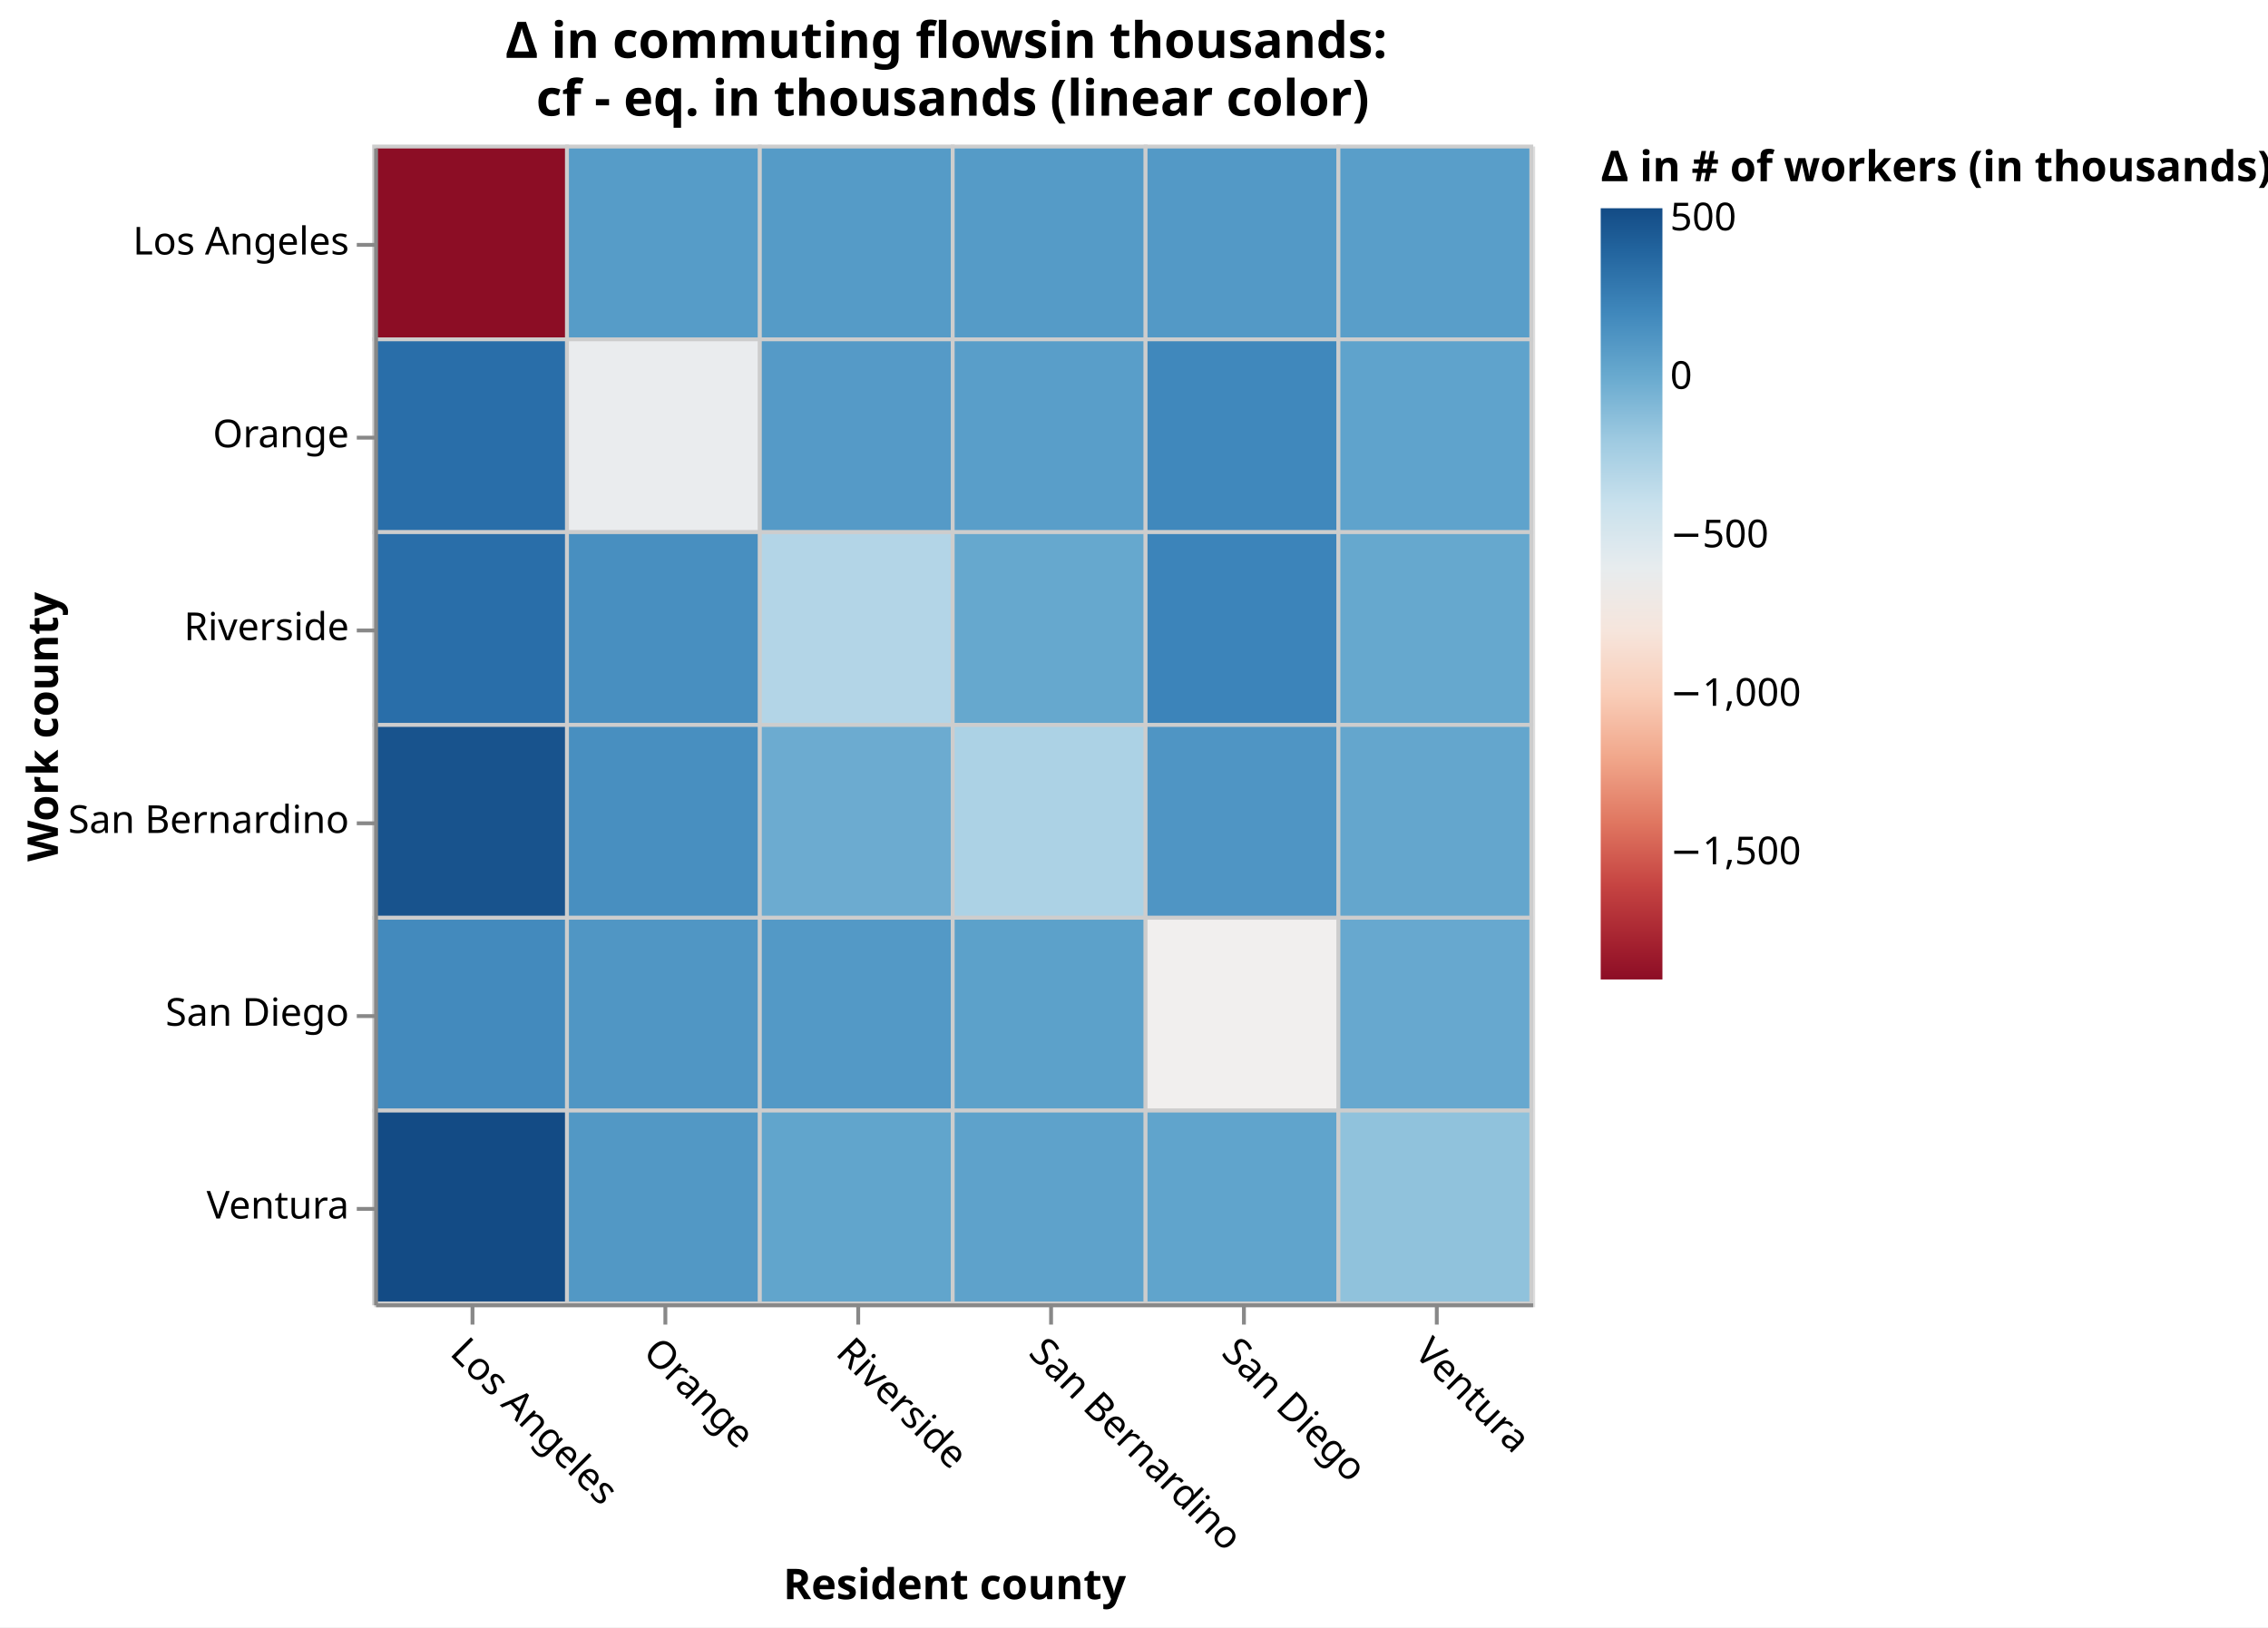
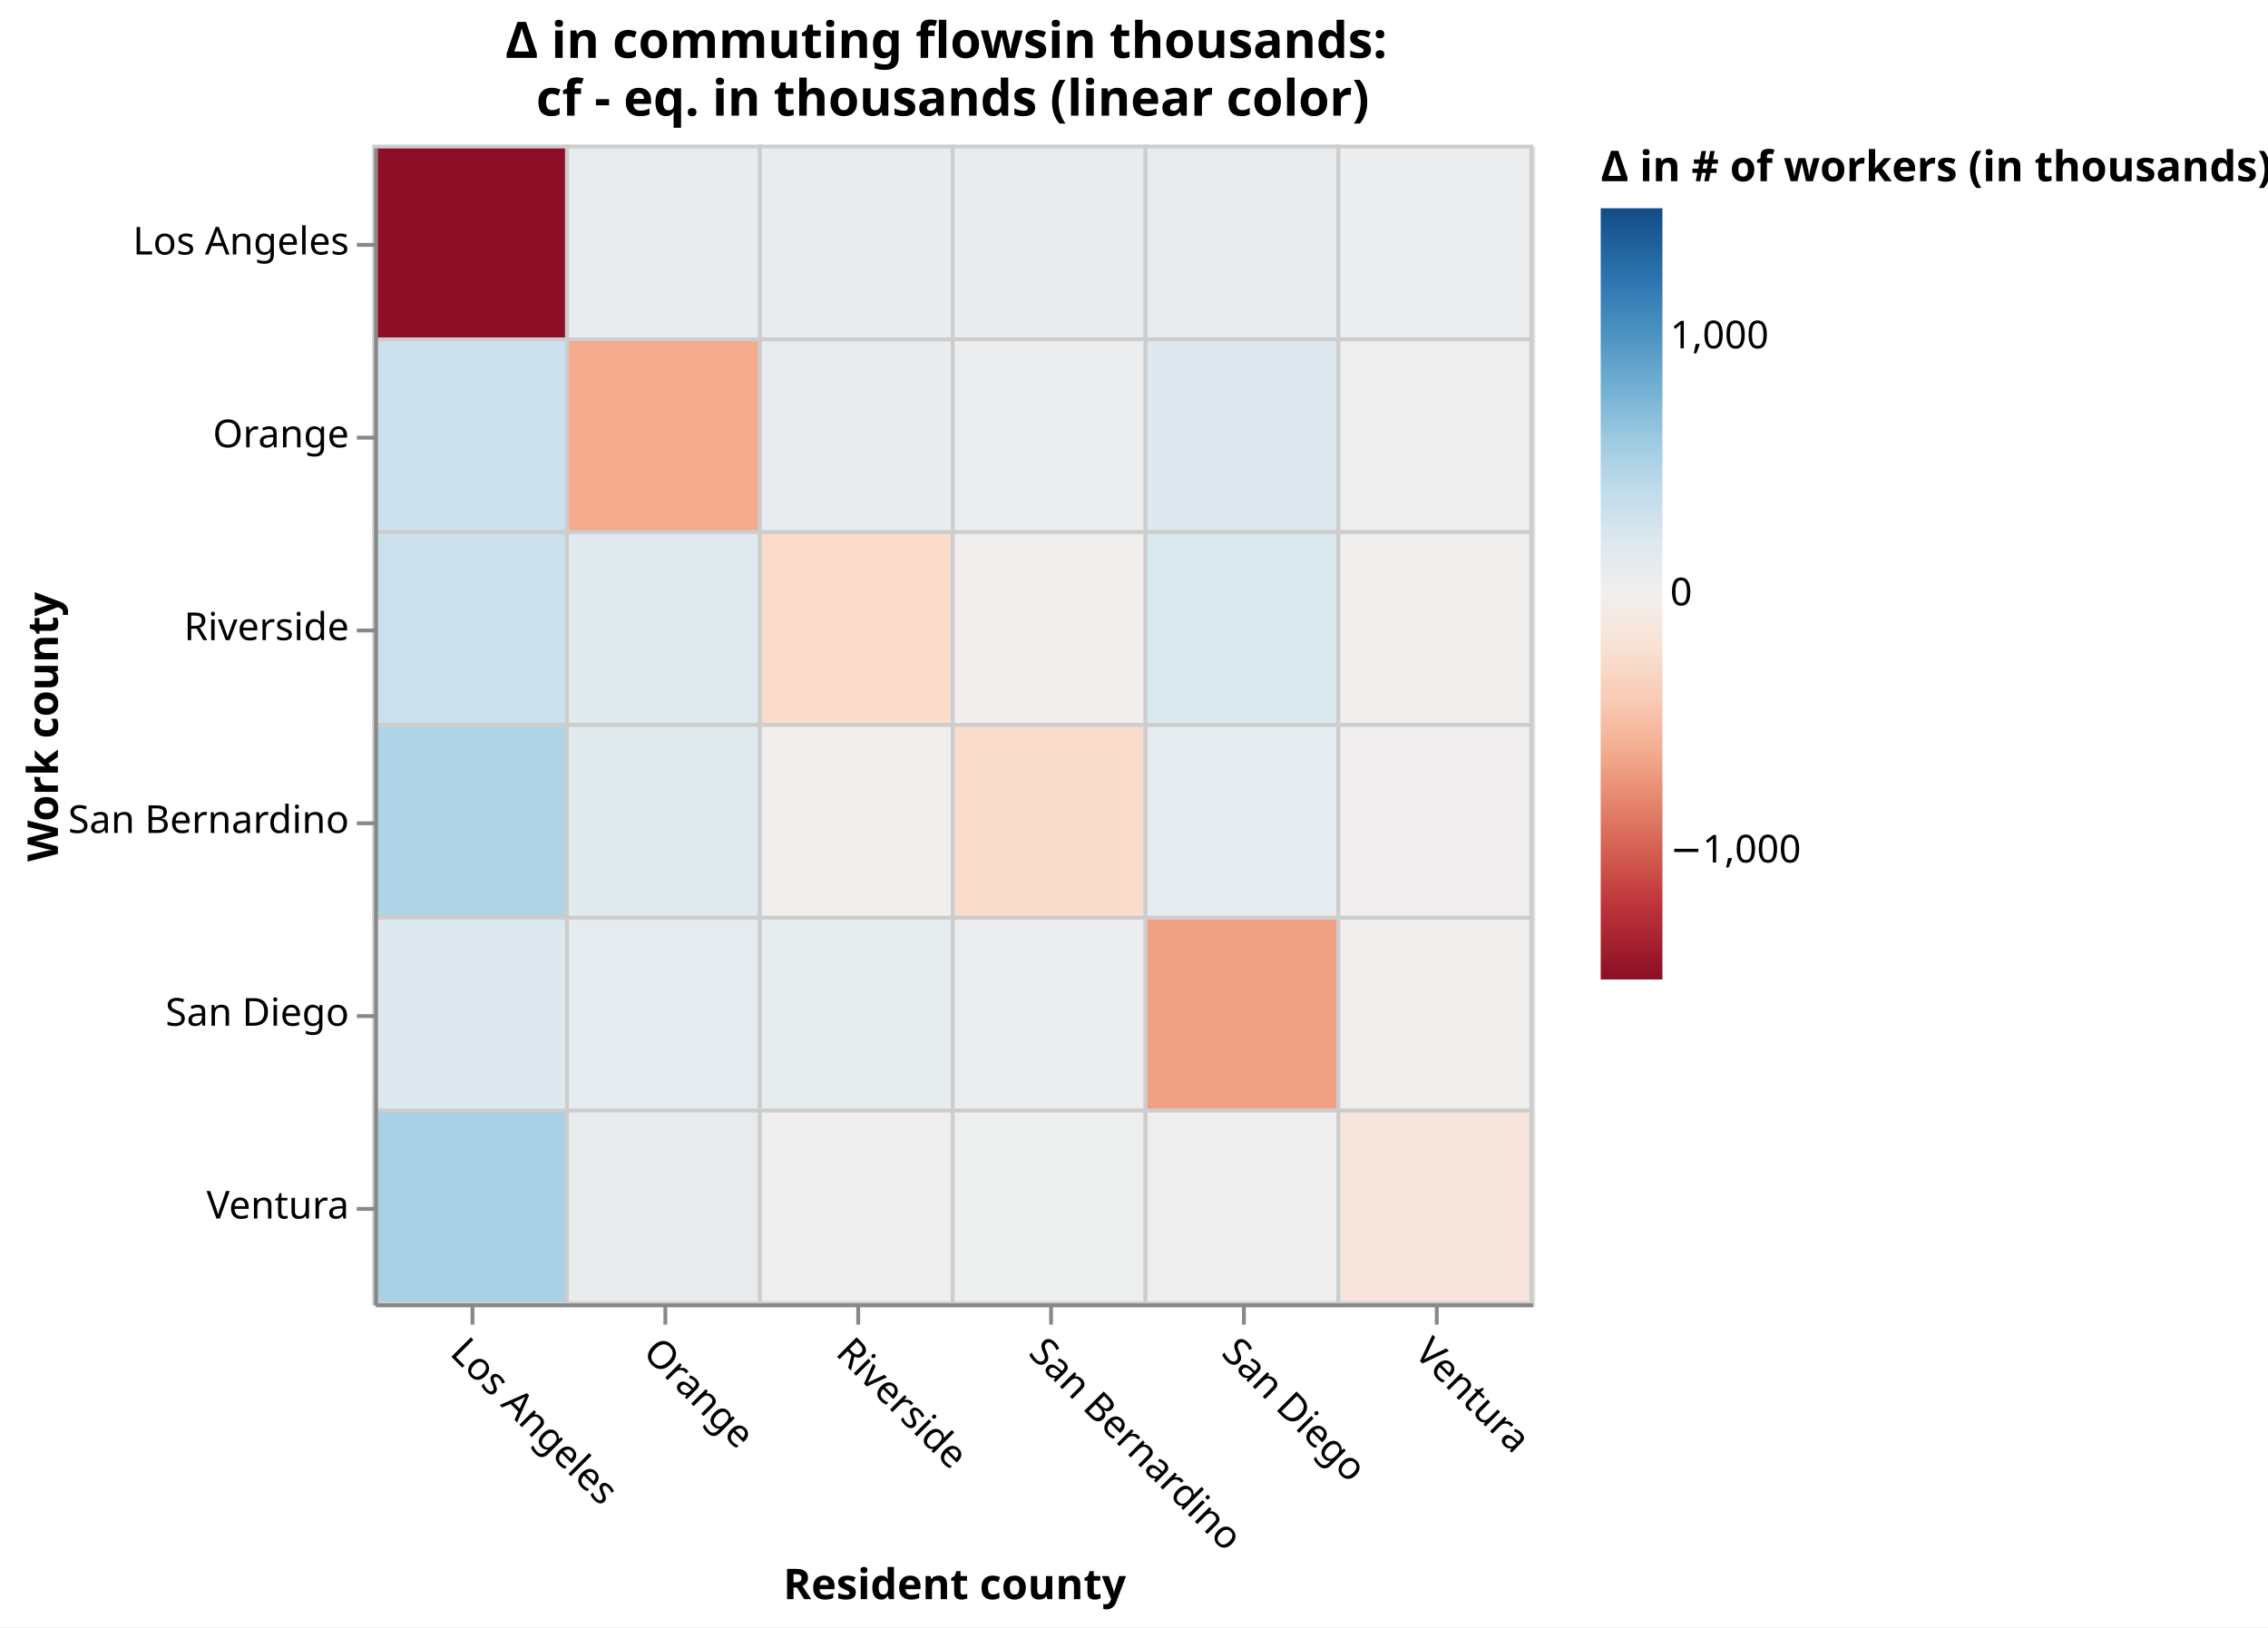
<svg xmlns="http://www.w3.org/2000/svg" version="1.1" class="marks" width="588" height="422" viewBox="0 0 588 422">
  <rect width="588" height="422" fill="white" />
  <g fill="none" stroke-miterlimit="10" transform="translate(97,38)">
    <g class="mark-group role-frame root" role="graphics-object" aria-roledescription="group mark container">
      <g transform="translate(0,0)">
        <path class="background" aria-hidden="true" d="M0.5,0.5h300v300h-300Z" stroke="#ddd" />
        <g>
          <g class="mark-rect role-mark marks" role="graphics-object" aria-roledescription="rect mark container">
            <path aria-label="Resident county: Los Angeles; Work county: Los Angeles; Δ in # of workers (in thousands): −1899.84144387; county_i_name: Los Angeles; county_j_name: Los Angeles; diff_L_ij: −1899.84144387" role="graphics-symbol" aria-roledescription="rect mark" d="M0,0h50v50h-50Z" fill="rgb(140, 13, 37)" stroke="#cdcdcd" stroke-width="1" />
-             <path aria-label="Resident county: Orange; Work county: Los Angeles; Δ in # of workers (in thousands): 81.5474762818; county_i_name: Orange; county_j_name: Los Angeles; diff_L_ij: 81.5474762818" role="graphics-symbol" aria-roledescription="rect mark" d="M50,0h50v50h-50Z" fill="rgb(86, 156, 200)" stroke="#cdcdcd" stroke-width="1" />
-             <path aria-label="Resident county: Riverside; Work county: Los Angeles; Δ in # of workers (in thousands): 87.9567057134; county_i_name: Riverside; county_j_name: Los Angeles; diff_L_ij: 87.9567057134" role="graphics-symbol" aria-roledescription="rect mark" d="M100,0h50v50h-50Z" fill="rgb(85, 155, 199)" stroke="#cdcdcd" stroke-width="1" />
-             <path aria-label="Resident county: San Bernardino; Work county: Los Angeles; Δ in # of workers (in thousands): 89.0379181076; county_i_name: San Bernardino; county_j_name: Los Angeles; diff_L_ij: 89.0379181076" role="graphics-symbol" aria-roledescription="rect mark" d="M150,0h50v50h-50Z" fill="rgb(85, 155, 199)" stroke="#cdcdcd" stroke-width="1" />
-             <path aria-label="Resident county: San Diego; Work county: Los Angeles; Δ in # of workers (in thousands): 96.9324098958; county_i_name: San Diego; county_j_name: Los Angeles; diff_L_ij: 96.9324098958" role="graphics-symbol" aria-roledescription="rect mark" d="M200,0h50v50h-50Z" fill="rgb(83, 153, 198)" stroke="#cdcdcd" stroke-width="1" />
-             <path aria-label="Resident county: Ventura; Work county: Los Angeles; Δ in # of workers (in thousands): 68.7669777209; county_i_name: Ventura; county_j_name: Los Angeles; diff_L_ij: 68.7669777209" role="graphics-symbol" aria-roledescription="rect mark" d="M250,0h50v50h-50Z" fill="rgb(89, 158, 201)" stroke="#cdcdcd" stroke-width="1" />
-             <path aria-label="Resident county: Los Angeles; Work county: Orange; Δ in # of workers (in thousands): 341.786587286; county_i_name: Los Angeles; county_j_name: Orange; diff_L_ij: 341.786587286" role="graphics-symbol" aria-roledescription="rect mark" d="M0,50h50v50h-50Z" fill="rgb(41, 110, 169)" stroke="#cdcdcd" stroke-width="1" />
-             <path aria-label="Resident county: Orange; Work county: Orange; Δ in # of workers (in thousands): −620.826657175; county_i_name: Orange; county_j_name: Orange; diff_L_ij: −620.826657175" role="graphics-symbol" aria-roledescription="rect mark" d="M50,50h50v50h-50Z" fill="rgb(234, 236, 238)" stroke="#cdcdcd" stroke-width="1" />
-             <path aria-label="Resident county: Riverside; Work county: Orange; Δ in # of workers (in thousands): 90.8943787546; county_i_name: Riverside; county_j_name: Orange; diff_L_ij: 90.8943787546" role="graphics-symbol" aria-roledescription="rect mark" d="M100,50h50v50h-50Z" fill="rgb(85, 154, 199)" stroke="#cdcdcd" stroke-width="1" />
-             <path aria-label="Resident county: San Bernardino; Work county: Orange; Δ in # of workers (in thousands): 69.5653763322; county_i_name: San Bernardino; county_j_name: Orange; diff_L_ij: 69.5653763322" role="graphics-symbol" aria-roledescription="rect mark" d="M150,50h50v50h-50Z" fill="rgb(89, 158, 201)" stroke="#cdcdcd" stroke-width="1" />
-             <path aria-label="Resident county: San Diego; Work county: Orange; Δ in # of workers (in thousands): 199.188195874; county_i_name: San Diego; county_j_name: Orange; diff_L_ij: 199.188195874" role="graphics-symbol" aria-roledescription="rect mark" d="M200,50h50v50h-50Z" fill="rgb(64, 136, 188)" stroke="#cdcdcd" stroke-width="1" />
-             <path aria-label="Resident county: Ventura; Work county: Orange; Δ in # of workers (in thousands): 37.61317311; county_i_name: Ventura; county_j_name: Orange; diff_L_ij: 37.61317311" role="graphics-symbol" aria-roledescription="rect mark" d="M250,50h50v50h-50Z" fill="rgb(95, 163, 204)" stroke="#cdcdcd" stroke-width="1" />
-             <path aria-label="Resident county: Los Angeles; Work county: Riverside; Δ in # of workers (in thousands): 345.394829096; county_i_name: Los Angeles; county_j_name: Riverside; diff_L_ij: 345.394829096" role="graphics-symbol" aria-roledescription="rect mark" d="M0,100h50v50h-50Z" fill="rgb(41, 110, 169)" stroke="#cdcdcd" stroke-width="1" />
-             <path aria-label="Resident county: Orange; Work county: Riverside; Δ in # of workers (in thousands): 156.558143913; county_i_name: Orange; county_j_name: Riverside; diff_L_ij: 156.558143913" role="graphics-symbol" aria-roledescription="rect mark" d="M50,100h50v50h-50Z" fill="rgb(72, 143, 192)" stroke="#cdcdcd" stroke-width="1" />
-             <path aria-label="Resident county: Riverside; Work county: Riverside; Δ in # of workers (in thousands): −299.779123453; county_i_name: Riverside; county_j_name: Riverside; diff_L_ij: −299.779123453" role="graphics-symbol" aria-roledescription="rect mark" d="M100,100h50v50h-50Z" fill="rgb(179, 213, 231)" stroke="#cdcdcd" stroke-width="1" />
-             <path aria-label="Resident county: San Bernardino; Work county: Riverside; Δ in # of workers (in thousands): 10.5977855592; county_i_name: San Bernardino; county_j_name: Riverside; diff_L_ij: 10.5977855592" role="graphics-symbol" aria-roledescription="rect mark" d="M150,100h50v50h-50Z" fill="rgb(102, 168, 206)" stroke="#cdcdcd" stroke-width="1" />
-             <path aria-label="Resident county: San Diego; Work county: Riverside; Δ in # of workers (in thousands): 220.92652142; county_i_name: San Diego; county_j_name: Riverside; diff_L_ij: 220.92652142" role="graphics-symbol" aria-roledescription="rect mark" d="M200,100h50v50h-50Z" fill="rgb(60, 132, 186)" stroke="#cdcdcd" stroke-width="1" />
-             <path aria-label="Resident county: Ventura; Work county: Riverside; Δ in # of workers (in thousands): 12.1174626499; county_i_name: Ventura; county_j_name: Riverside; diff_L_ij: 12.1174626499" role="graphics-symbol" aria-roledescription="rect mark" d="M250,100h50v50h-50Z" fill="rgb(102, 168, 206)" stroke="#cdcdcd" stroke-width="1" />
-             <path aria-label="Resident county: Los Angeles; Work county: San Bernardino; Δ in # of workers (in thousands): 492.556420538; county_i_name: Los Angeles; county_j_name: San Bernardino; diff_L_ij: 492.556420538" role="graphics-symbol" aria-roledescription="rect mark" d="M0,150h50v50h-50Z" fill="rgb(24, 83, 141)" stroke="#cdcdcd" stroke-width="1" />
-             <path aria-label="Resident county: Orange; Work county: San Bernardino; Δ in # of workers (in thousands): 158.959634716; county_i_name: Orange; county_j_name: San Bernardino; diff_L_ij: 158.959634716" role="graphics-symbol" aria-roledescription="rect mark" d="M50,150h50v50h-50Z" fill="rgb(72, 143, 192)" stroke="#cdcdcd" stroke-width="1" />
-             <path aria-label="Resident county: Riverside; Work county: San Bernardino; Δ in # of workers (in thousands): −9.92666200028; county_i_name: Riverside; county_j_name: San Bernardino; diff_L_ij: −9.92666200028" role="graphics-symbol" aria-roledescription="rect mark" d="M100,150h50v50h-50Z" fill="rgb(108, 171, 208)" stroke="#cdcdcd" stroke-width="1" />
-             <path aria-label="Resident county: San Bernardino; Work county: San Bernardino; Δ in # of workers (in thousands): −266.895307323; county_i_name: San Bernardino; county_j_name: San Bernardino; diff_L_ij: −266.895307323" role="graphics-symbol" aria-roledescription="rect mark" d="M150,150h50v50h-50Z" fill="rgb(172, 210, 229)" stroke="#cdcdcd" stroke-width="1" />
-             <path aria-label="Resident county: San Diego; Work county: San Bernardino; Δ in # of workers (in thousands): 121.564756375; county_i_name: San Diego; county_j_name: San Bernardino; diff_L_ij: 121.564756375" role="graphics-symbol" aria-roledescription="rect mark" d="M200,150h50v50h-50Z" fill="rgb(79, 149, 196)" stroke="#cdcdcd" stroke-width="1" />
-             <path aria-label="Resident county: Ventura; Work county: San Bernardino; Δ in # of workers (in thousands): 20.6303365272; county_i_name: Ventura; county_j_name: San Bernardino; diff_L_ij: 20.6303365272" role="graphics-symbol" aria-roledescription="rect mark" d="M250,150h50v50h-50Z" fill="rgb(100, 166, 205)" stroke="#cdcdcd" stroke-width="1" />
-             <path aria-label="Resident county: Los Angeles; Work county: San Diego; Δ in # of workers (in thousands): 186.808590507; county_i_name: Los Angeles; county_j_name: San Diego; diff_L_ij: 186.808590507" role="graphics-symbol" aria-roledescription="rect mark" d="M0,200h50v50h-50Z" fill="rgb(67, 138, 189)" stroke="#cdcdcd" stroke-width="1" />
-             <path aria-label="Resident county: Orange; Work county: San Diego; Δ in # of workers (in thousands): 117.394025785; county_i_name: Orange; county_j_name: San Diego; diff_L_ij: 117.394025785" role="graphics-symbol" aria-roledescription="rect mark" d="M50,200h50v50h-50Z" fill="rgb(80, 150, 196)" stroke="#cdcdcd" stroke-width="1" />
-             <path aria-label="Resident county: Riverside; Work county: San Diego; Δ in # of workers (in thousands): 99.6196738472; county_i_name: Riverside; county_j_name: San Diego; diff_L_ij: 99.6196738472" role="graphics-symbol" aria-roledescription="rect mark" d="M100,200h50v50h-50Z" fill="rgb(83, 153, 198)" stroke="#cdcdcd" stroke-width="1" />
-             <path aria-label="Resident county: San Bernardino; Work county: San Diego; Δ in # of workers (in thousands): 53.3415599989; county_i_name: San Bernardino; county_j_name: San Diego; diff_L_ij: 53.3415599989" role="graphics-symbol" aria-roledescription="rect mark" d="M150,200h50v50h-50Z" fill="rgb(92, 161, 202)" stroke="#cdcdcd" stroke-width="1" />
-             <path aria-label="Resident county: San Diego; Work county: San Diego; Δ in # of workers (in thousands): −674.175845097; county_i_name: San Diego; county_j_name: San Diego; diff_L_ij: −674.175845097" role="graphics-symbol" aria-roledescription="rect mark" d="M200,200h50v50h-50Z" fill="rgb(241, 239, 238)" stroke="#cdcdcd" stroke-width="1" />
-             <path aria-label="Resident county: Ventura; Work county: San Diego; Δ in # of workers (in thousands): 7.30222071625; county_i_name: Ventura; county_j_name: San Diego; diff_L_ij: 7.30222071625" role="graphics-symbol" aria-roledescription="rect mark" d="M250,200h50v50h-50Z" fill="rgb(103, 168, 207)" stroke="#cdcdcd" stroke-width="1" />
-             <path aria-label="Resident county: Los Angeles; Work county: Ventura; Δ in # of workers (in thousands): 533.295016444; county_i_name: Los Angeles; county_j_name: Ventura; diff_L_ij: 533.295016444" role="graphics-symbol" aria-roledescription="rect mark" d="M0,250h50v50h-50Z" fill="rgb(19, 75, 133)" stroke="#cdcdcd" stroke-width="1" />
-             <path aria-label="Resident county: Orange; Work county: Ventura; Δ in # of workers (in thousands): 106.367376479; county_i_name: Orange; county_j_name: Ventura; diff_L_ij: 106.367376479" role="graphics-symbol" aria-roledescription="rect mark" d="M50,250h50v50h-50Z" fill="rgb(82, 152, 197)" stroke="#cdcdcd" stroke-width="1" />
-             <path aria-label="Resident county: Riverside; Work county: Ventura; Δ in # of workers (in thousands): 31.2350271378; county_i_name: Riverside; county_j_name: Ventura; diff_L_ij: 31.2350271378" role="graphics-symbol" aria-roledescription="rect mark" d="M100,250h50v50h-50Z" fill="rgb(97, 165, 204)" stroke="#cdcdcd" stroke-width="1" />
-             <path aria-label="Resident county: San Bernardino; Work county: Ventura; Δ in # of workers (in thousands): 44.3526673249; county_i_name: San Bernardino; county_j_name: Ventura; diff_L_ij: 44.3526673249" role="graphics-symbol" aria-roledescription="rect mark" d="M150,250h50v50h-50Z" fill="rgb(94, 162, 203)" stroke="#cdcdcd" stroke-width="1" />
-             <path aria-label="Resident county: San Diego; Work county: Ventura; Δ in # of workers (in thousands): 35.5639615323; county_i_name: San Diego; county_j_name: Ventura; diff_L_ij: 35.5639615323" role="graphics-symbol" aria-roledescription="rect mark" d="M200,250h50v50h-50Z" fill="rgb(96, 164, 204)" stroke="#cdcdcd" stroke-width="1" />
-             <path aria-label="Resident county: Ventura; Work county: Ventura; Δ in # of workers (in thousands): −146.430170724; county_i_name: Ventura; county_j_name: Ventura; diff_L_ij: −146.430170724" role="graphics-symbol" aria-roledescription="rect mark" d="M250,250h50v50h-50Z" fill="rgb(144, 194, 220)" stroke="#cdcdcd" stroke-width="1" />
+             <path aria-label="Resident county: Orange; Work county: Los Angeles; Δ in # of workers (in thousands): 81.5474762818; county_i_name: Orange; county_j_name: Los Angeles; diff_L_ij: 81.5474762818" role="graphics-symbol" aria-roledescription="rect mark" d="M50,0h50v50h-50Z" fill="rgb(233, 236, 238)" stroke="#cdcdcd" stroke-width="1" />
+             <path aria-label="Resident county: Riverside; Work county: Los Angeles; Δ in # of workers (in thousands): 87.9567057134; county_i_name: Riverside; county_j_name: Los Angeles; diff_L_ij: 87.9567057134" role="graphics-symbol" aria-roledescription="rect mark" d="M100,0h50v50h-50Z" fill="rgb(233, 236, 238)" stroke="#cdcdcd" stroke-width="1" />
+             <path aria-label="Resident county: San Bernardino; Work county: Los Angeles; Δ in # of workers (in thousands): 89.0379181076; county_i_name: San Bernardino; county_j_name: Los Angeles; diff_L_ij: 89.0379181076" role="graphics-symbol" aria-roledescription="rect mark" d="M150,0h50v50h-50Z" fill="rgb(233, 236, 238)" stroke="#cdcdcd" stroke-width="1" />
+             <path aria-label="Resident county: San Diego; Work county: Los Angeles; Δ in # of workers (in thousands): 96.9324098958; county_i_name: San Diego; county_j_name: Los Angeles; diff_L_ij: 96.9324098958" role="graphics-symbol" aria-roledescription="rect mark" d="M200,0h50v50h-50Z" fill="rgb(232, 236, 238)" stroke="#cdcdcd" stroke-width="1" />
+             <path aria-label="Resident county: Ventura; Work county: Los Angeles; Δ in # of workers (in thousands): 68.7669777209; county_i_name: Ventura; county_j_name: Los Angeles; diff_L_ij: 68.7669777209" role="graphics-symbol" aria-roledescription="rect mark" d="M250,0h50v50h-50Z" fill="rgb(235, 237, 238)" stroke="#cdcdcd" stroke-width="1" />
+             <path aria-label="Resident county: Los Angeles; Work county: Orange; Δ in # of workers (in thousands): 341.786587286; county_i_name: Los Angeles; county_j_name: Orange; diff_L_ij: 341.786587286" role="graphics-symbol" aria-roledescription="rect mark" d="M0,50h50v50h-50Z" fill="rgb(203, 225, 237)" stroke="#cdcdcd" stroke-width="1" />
+             <path aria-label="Resident county: Orange; Work county: Orange; Δ in # of workers (in thousands): −620.826657175; county_i_name: Orange; county_j_name: Orange; diff_L_ij: −620.826657175" role="graphics-symbol" aria-roledescription="rect mark" d="M50,50h50v50h-50Z" fill="rgb(243, 170, 141)" stroke="#cdcdcd" stroke-width="1" />
+             <path aria-label="Resident county: Riverside; Work county: Orange; Δ in # of workers (in thousands): 90.8943787546; county_i_name: Riverside; county_j_name: Orange; diff_L_ij: 90.8943787546" role="graphics-symbol" aria-roledescription="rect mark" d="M100,50h50v50h-50Z" fill="rgb(232, 236, 238)" stroke="#cdcdcd" stroke-width="1" />
+             <path aria-label="Resident county: San Bernardino; Work county: Orange; Δ in # of workers (in thousands): 69.5653763322; county_i_name: San Bernardino; county_j_name: Orange; diff_L_ij: 69.5653763322" role="graphics-symbol" aria-roledescription="rect mark" d="M150,50h50v50h-50Z" fill="rgb(235, 237, 238)" stroke="#cdcdcd" stroke-width="1" />
+             <path aria-label="Resident county: San Diego; Work county: Orange; Δ in # of workers (in thousands): 199.188195874; county_i_name: San Diego; county_j_name: Orange; diff_L_ij: 199.188195874" role="graphics-symbol" aria-roledescription="rect mark" d="M200,50h50v50h-50Z" fill="rgb(221, 232, 239)" stroke="#cdcdcd" stroke-width="1" />
+             <path aria-label="Resident county: Ventura; Work county: Orange; Δ in # of workers (in thousands): 37.61317311; county_i_name: Ventura; county_j_name: Orange; diff_L_ij: 37.61317311" role="graphics-symbol" aria-roledescription="rect mark" d="M250,50h50v50h-50Z" fill="rgb(238, 238, 238)" stroke="#cdcdcd" stroke-width="1" />
+             <path aria-label="Resident county: Los Angeles; Work county: Riverside; Δ in # of workers (in thousands): 345.394829096; county_i_name: Los Angeles; county_j_name: Riverside; diff_L_ij: 345.394829096" role="graphics-symbol" aria-roledescription="rect mark" d="M0,100h50v50h-50Z" fill="rgb(202, 225, 237)" stroke="#cdcdcd" stroke-width="1" />
+             <path aria-label="Resident county: Orange; Work county: Riverside; Δ in # of workers (in thousands): 156.558143913; county_i_name: Orange; county_j_name: Riverside; diff_L_ij: 156.558143913" role="graphics-symbol" aria-roledescription="rect mark" d="M50,100h50v50h-50Z" fill="rgb(225, 234, 239)" stroke="#cdcdcd" stroke-width="1" />
+             <path aria-label="Resident county: Riverside; Work county: Riverside; Δ in # of workers (in thousands): −299.779123453; county_i_name: Riverside; county_j_name: Riverside; diff_L_ij: −299.779123453" role="graphics-symbol" aria-roledescription="rect mark" d="M100,100h50v50h-50Z" fill="rgb(251, 219, 201)" stroke="#cdcdcd" stroke-width="1" />
+             <path aria-label="Resident county: San Bernardino; Work county: Riverside; Δ in # of workers (in thousands): 10.5977855592; county_i_name: San Bernardino; county_j_name: Riverside; diff_L_ij: 10.5977855592" role="graphics-symbol" aria-roledescription="rect mark" d="M150,100h50v50h-50Z" fill="rgb(241, 239, 238)" stroke="#cdcdcd" stroke-width="1" />
+             <path aria-label="Resident county: San Diego; Work county: Riverside; Δ in # of workers (in thousands): 220.92652142; county_i_name: San Diego; county_j_name: Riverside; diff_L_ij: 220.92652142" role="graphics-symbol" aria-roledescription="rect mark" d="M200,100h50v50h-50Z" fill="rgb(218, 232, 239)" stroke="#cdcdcd" stroke-width="1" />
+             <path aria-label="Resident county: Ventura; Work county: Riverside; Δ in # of workers (in thousands): 12.1174626499; county_i_name: Ventura; county_j_name: Riverside; diff_L_ij: 12.1174626499" role="graphics-symbol" aria-roledescription="rect mark" d="M250,100h50v50h-50Z" fill="rgb(241, 239, 238)" stroke="#cdcdcd" stroke-width="1" />
+             <path aria-label="Resident county: Los Angeles; Work county: San Bernardino; Δ in # of workers (in thousands): 492.556420538; county_i_name: Los Angeles; county_j_name: San Bernardino; diff_L_ij: 492.556420538" role="graphics-symbol" aria-roledescription="rect mark" d="M0,150h50v50h-50Z" fill="rgb(176, 212, 230)" stroke="#cdcdcd" stroke-width="1" />
+             <path aria-label="Resident county: Orange; Work county: San Bernardino; Δ in # of workers (in thousands): 158.959634716; county_i_name: Orange; county_j_name: San Bernardino; diff_L_ij: 158.959634716" role="graphics-symbol" aria-roledescription="rect mark" d="M50,150h50v50h-50Z" fill="rgb(225, 234, 239)" stroke="#cdcdcd" stroke-width="1" />
+             <path aria-label="Resident county: Riverside; Work county: San Bernardino; Δ in # of workers (in thousands): −9.92666200028; county_i_name: Riverside; county_j_name: San Bernardino; diff_L_ij: −9.92666200028" role="graphics-symbol" aria-roledescription="rect mark" d="M100,150h50v50h-50Z" fill="rgb(242, 238, 237)" stroke="#cdcdcd" stroke-width="1" />
+             <path aria-label="Resident county: San Bernardino; Work county: San Bernardino; Δ in # of workers (in thousands): −266.895307323; county_i_name: San Bernardino; county_j_name: San Bernardino; diff_L_ij: −266.895307323" role="graphics-symbol" aria-roledescription="rect mark" d="M150,150h50v50h-50Z" fill="rgb(250, 221, 205)" stroke="#cdcdcd" stroke-width="1" />
+             <path aria-label="Resident county: San Diego; Work county: San Bernardino; Δ in # of workers (in thousands): 121.564756375; county_i_name: San Diego; county_j_name: San Bernardino; diff_L_ij: 121.564756375" role="graphics-symbol" aria-roledescription="rect mark" d="M200,150h50v50h-50Z" fill="rgb(229, 235, 238)" stroke="#cdcdcd" stroke-width="1" />
+             <path aria-label="Resident county: Ventura; Work county: San Bernardino; Δ in # of workers (in thousands): 20.6303365272; county_i_name: Ventura; county_j_name: San Bernardino; diff_L_ij: 20.6303365272" role="graphics-symbol" aria-roledescription="rect mark" d="M250,150h50v50h-50Z" fill="rgb(240, 238, 238)" stroke="#cdcdcd" stroke-width="1" />
+             <path aria-label="Resident county: Los Angeles; Work county: San Diego; Δ in # of workers (in thousands): 186.808590507; county_i_name: Los Angeles; county_j_name: San Diego; diff_L_ij: 186.808590507" role="graphics-symbol" aria-roledescription="rect mark" d="M0,200h50v50h-50Z" fill="rgb(222, 233, 239)" stroke="#cdcdcd" stroke-width="1" />
+             <path aria-label="Resident county: Orange; Work county: San Diego; Δ in # of workers (in thousands): 117.394025785; county_i_name: Orange; county_j_name: San Diego; diff_L_ij: 117.394025785" role="graphics-symbol" aria-roledescription="rect mark" d="M50,200h50v50h-50Z" fill="rgb(229, 235, 238)" stroke="#cdcdcd" stroke-width="1" />
+             <path aria-label="Resident county: Riverside; Work county: San Diego; Δ in # of workers (in thousands): 99.6196738472; county_i_name: Riverside; county_j_name: San Diego; diff_L_ij: 99.6196738472" role="graphics-symbol" aria-roledescription="rect mark" d="M100,200h50v50h-50Z" fill="rgb(231, 236, 238)" stroke="#cdcdcd" stroke-width="1" />
+             <path aria-label="Resident county: San Bernardino; Work county: San Diego; Δ in # of workers (in thousands): 53.3415599989; county_i_name: San Bernardino; county_j_name: San Diego; diff_L_ij: 53.3415599989" role="graphics-symbol" aria-roledescription="rect mark" d="M150,200h50v50h-50Z" fill="rgb(236, 237, 238)" stroke="#cdcdcd" stroke-width="1" />
+             <path aria-label="Resident county: San Diego; Work county: San Diego; Δ in # of workers (in thousands): −674.175845097; county_i_name: San Diego; county_j_name: San Diego; diff_L_ij: −674.175845097" role="graphics-symbol" aria-roledescription="rect mark" d="M200,200h50v50h-50Z" fill="rgb(239, 160, 132)" stroke="#cdcdcd" stroke-width="1" />
+             <path aria-label="Resident county: Ventura; Work county: San Diego; Δ in # of workers (in thousands): 7.30222071625; county_i_name: Ventura; county_j_name: San Diego; diff_L_ij: 7.30222071625" role="graphics-symbol" aria-roledescription="rect mark" d="M250,200h50v50h-50Z" fill="rgb(241, 239, 238)" stroke="#cdcdcd" stroke-width="1" />
+             <path aria-label="Resident county: Los Angeles; Work county: Ventura; Δ in # of workers (in thousands): 533.295016444; county_i_name: Los Angeles; county_j_name: Ventura; diff_L_ij: 533.295016444" role="graphics-symbol" aria-roledescription="rect mark" d="M0,250h50v50h-50Z" fill="rgb(169, 208, 228)" stroke="#cdcdcd" stroke-width="1" />
+             <path aria-label="Resident county: Orange; Work county: Ventura; Δ in # of workers (in thousands): 106.367376479; county_i_name: Orange; county_j_name: Ventura; diff_L_ij: 106.367376479" role="graphics-symbol" aria-roledescription="rect mark" d="M50,250h50v50h-50Z" fill="rgb(231, 235, 238)" stroke="#cdcdcd" stroke-width="1" />
+             <path aria-label="Resident county: Riverside; Work county: Ventura; Δ in # of workers (in thousands): 31.2350271378; county_i_name: Riverside; county_j_name: Ventura; diff_L_ij: 31.2350271378" role="graphics-symbol" aria-roledescription="rect mark" d="M100,250h50v50h-50Z" fill="rgb(239, 238, 238)" stroke="#cdcdcd" stroke-width="1" />
+             <path aria-label="Resident county: San Bernardino; Work county: Ventura; Δ in # of workers (in thousands): 44.3526673249; county_i_name: San Bernardino; county_j_name: Ventura; diff_L_ij: 44.3526673249" role="graphics-symbol" aria-roledescription="rect mark" d="M150,250h50v50h-50Z" fill="rgb(237, 238, 238)" stroke="#cdcdcd" stroke-width="1" />
+             <path aria-label="Resident county: San Diego; Work county: Ventura; Δ in # of workers (in thousands): 35.5639615323; county_i_name: San Diego; county_j_name: Ventura; diff_L_ij: 35.5639615323" role="graphics-symbol" aria-roledescription="rect mark" d="M200,250h50v50h-50Z" fill="rgb(238, 238, 238)" stroke="#cdcdcd" stroke-width="1" />
+             <path aria-label="Resident county: Ventura; Work county: Ventura; Δ in # of workers (in thousands): −146.430170724; county_i_name: Ventura; county_j_name: Ventura; diff_L_ij: −146.430170724" role="graphics-symbol" aria-roledescription="rect mark" d="M250,250h50v50h-50Z" fill="rgb(246, 229, 220)" stroke="#cdcdcd" stroke-width="1" />
          </g>
-           <g class="mark-group role-legend" role="graphics-symbol" aria-roledescription="legend" aria-label="Gradient legend titled 'Δ in # of workers (in thousands)' for fill color with values from −1,900 to 533">
+           <g class="mark-group role-legend" role="graphics-symbol" aria-roledescription="legend" aria-label="Gradient legend titled 'Δ in # of workers (in thousands)' for fill color with values from −1,500 to 1,500">
            <g transform="translate(318,0)">
              <path class="background" aria-hidden="true" d="M0,0h168v216h-168Z" pointer-events="none" />
              <g>
                <g class="mark-group role-legend-entry">
                  <g transform="translate(0,16)">
                    <path class="background" aria-hidden="true" d="M0,0h0v0h0Z" pointer-events="none" />
                    <g>
                      <g class="mark-rect role-legend-gradient" pointer-events="none">
-                         <path d="M0,0h16v200h-16Z" fill="url(#gradient_8)" stroke="#ddd" stroke-width="0" opacity="1" />
+                         <path d="M0,0h16v200h-16Z" fill="url(#gradient_14)" stroke="#ddd" stroke-width="0" opacity="1" />
                      </g>
                      <g class="mark-text role-legend-label" pointer-events="none">
-                         <text text-anchor="start" transform="translate(18,170.1337)" font-family="sans-serif" font-size="10px" fill="#000" opacity="1">−1,500</text>
-                         <text text-anchor="start" transform="translate(18,129.0344)" font-family="sans-serif" font-size="10px" fill="#000" opacity="1">−1,000</text>
-                         <text text-anchor="start" transform="translate(18,87.93523)" font-family="sans-serif" font-size="10px" fill="#000" opacity="1">−500</text>
-                         <text text-anchor="start" transform="translate(18,46.83601)" font-family="sans-serif" font-size="10px" fill="#000" opacity="1">0</text>
-                         <text text-anchor="start" transform="translate(18,5.736798)" font-family="sans-serif" font-size="10px" fill="#000" opacity="1">500</text>
+                         <text text-anchor="start" transform="translate(18,169.6667)" font-family="sans-serif" font-size="10px" fill="#000" opacity="1">−1,000</text>
+                         <text text-anchor="start" transform="translate(18,103)" font-family="sans-serif" font-size="10px" fill="#000" opacity="1">0</text>
+                         <text text-anchor="start" transform="translate(18,36.33333)" font-family="sans-serif" font-size="10px" fill="#000" opacity="1">1,000</text>
                      </g>
                    </g>
                    <path class="foreground" aria-hidden="true" d="" pointer-events="none" display="none" />
                  </g>
                </g>
                <g class="mark-text role-legend-title" pointer-events="none">
                  <text text-anchor="start" transform="translate(0,9)" font-family="sans-serif" font-size="11px" font-weight="bold" fill="#000" opacity="1">Δ in # of workers (in thousands)</text>
                </g>
              </g>
              <path class="foreground" aria-hidden="true" d="" pointer-events="none" display="none" />
            </g>
          </g>
          <g class="mark-group role-title">
            <g transform="translate(150,-33)">
              <path class="background" aria-hidden="true" d="M0,0h0v0h0Z" pointer-events="none" />
              <g>
                <g class="mark-text role-title-text" role="graphics-symbol" aria-roledescription="title" aria-label="Title text 'Δ in commuting flowsin thousands: cf - eq. in thousands (linear color)'" pointer-events="none">
                  <text text-anchor="middle" transform="translate(0,10)" font-family="sans-serif" font-size="13px" font-weight="bold" fill="#000" opacity="1">
                    <tspan>Δ in commuting flowsin thousands:</tspan>
                    <tspan x="0" dy="15">cf - eq. in thousands (linear color)</tspan>
                  </text>
                </g>
              </g>
              <path class="foreground" aria-hidden="true" d="" pointer-events="none" display="none" />
            </g>
          </g>
          <g class="mark-group role-axis" role="graphics-symbol" aria-roledescription="axis" aria-label="X-axis titled 'Resident county' for a discrete scale with 6 values: Los Angeles, Orange, Riverside, San Bernardino, San Diego, Ventura">
            <g transform="translate(0.5,300.5)">
              <path class="background" aria-hidden="true" d="M0,0h0v0h0Z" pointer-events="none" />
              <g>
                <g class="mark-rule role-axis-tick" pointer-events="none">
                  <line transform="translate(25,0)" x2="0" y2="5" stroke="#888" stroke-width="1" opacity="1" />
                  <line transform="translate(75,0)" x2="0" y2="5" stroke="#888" stroke-width="1" opacity="1" />
                  <line transform="translate(125,0)" x2="0" y2="5" stroke="#888" stroke-width="1" opacity="1" />
                  <line transform="translate(175,0)" x2="0" y2="5" stroke="#888" stroke-width="1" opacity="1" />
                  <line transform="translate(225,0)" x2="0" y2="5" stroke="#888" stroke-width="1" opacity="1" />
                  <line transform="translate(275,0)" x2="0" y2="5" stroke="#888" stroke-width="1" opacity="1" />
                </g>
                <g class="mark-text role-axis-label" pointer-events="none">
                  <text text-anchor="start" transform="translate(24.5,7) rotate(45) translate(0,8)" font-family="sans-serif" font-size="10px" fill="#000" opacity="1">Los Angeles</text>
                  <text text-anchor="start" transform="translate(74.5,7) rotate(45) translate(0,8)" font-family="sans-serif" font-size="10px" fill="#000" opacity="1">Orange</text>
                  <text text-anchor="start" transform="translate(124.5,7) rotate(45) translate(0,8)" font-family="sans-serif" font-size="10px" fill="#000" opacity="1">Riverside</text>
                  <text text-anchor="start" transform="translate(174.5,7) rotate(45) translate(0,8)" font-family="sans-serif" font-size="10px" fill="#000" opacity="1">San Bernardino</text>
                  <text text-anchor="start" transform="translate(224.5,7) rotate(45) translate(0,8)" font-family="sans-serif" font-size="10px" fill="#000" opacity="1">San Diego</text>
                  <text text-anchor="start" transform="translate(274.5,7) rotate(45) translate(0,8)" font-family="sans-serif" font-size="10px" fill="#000" opacity="1">Ventura</text>
                </g>
                <g class="mark-rule role-axis-domain" pointer-events="none">
                  <line transform="translate(0,0)" x2="300" y2="0" stroke="#888" stroke-width="1" opacity="1" />
                </g>
                <g class="mark-text role-axis-title" pointer-events="none">
                  <text text-anchor="middle" transform="translate(150,76.20946)" font-family="sans-serif" font-size="11px" font-weight="bold" fill="#000" opacity="1">Resident county</text>
                </g>
              </g>
              <path class="foreground" aria-hidden="true" d="" pointer-events="none" display="none" />
            </g>
          </g>
          <g class="mark-group role-axis" role="graphics-symbol" aria-roledescription="axis" aria-label="Y-axis titled 'Work county' for a discrete scale with 6 values: Los Angeles, Orange, Riverside, San Bernardino, San Diego, Ventura">
            <g transform="translate(0.5,0.5)">
              <path class="background" aria-hidden="true" d="M0,0h0v0h0Z" pointer-events="none" />
              <g>
                <g class="mark-rule role-axis-tick" pointer-events="none">
                  <line transform="translate(0,25)" x2="-5" y2="0" stroke="#888" stroke-width="1" opacity="1" />
                  <line transform="translate(0,75)" x2="-5" y2="0" stroke="#888" stroke-width="1" opacity="1" />
                  <line transform="translate(0,125)" x2="-5" y2="0" stroke="#888" stroke-width="1" opacity="1" />
                  <line transform="translate(0,175)" x2="-5" y2="0" stroke="#888" stroke-width="1" opacity="1" />
                  <line transform="translate(0,225)" x2="-5" y2="0" stroke="#888" stroke-width="1" opacity="1" />
                  <line transform="translate(0,275)" x2="-5" y2="0" stroke="#888" stroke-width="1" opacity="1" />
                </g>
                <g class="mark-text role-axis-label" pointer-events="none">
                  <text text-anchor="end" transform="translate(-7,27.5)" font-family="sans-serif" font-size="10px" fill="#000" opacity="1">Los Angeles</text>
                  <text text-anchor="end" transform="translate(-7,77.5)" font-family="sans-serif" font-size="10px" fill="#000" opacity="1">Orange</text>
                  <text text-anchor="end" transform="translate(-7,127.5)" font-family="sans-serif" font-size="10px" fill="#000" opacity="1">Riverside</text>
                  <text text-anchor="end" transform="translate(-7,177.5)" font-family="sans-serif" font-size="10px" fill="#000" opacity="1">San Bernardino</text>
                  <text text-anchor="end" transform="translate(-7,227.5)" font-family="sans-serif" font-size="10px" fill="#000" opacity="1">San Diego</text>
                  <text text-anchor="end" transform="translate(-7,277.5)" font-family="sans-serif" font-size="10px" fill="#000" opacity="1">Ventura</text>
                </g>
                <g class="mark-rule role-axis-domain" pointer-events="none">
                  <line transform="translate(0,0)" x2="0" y2="300" stroke="#888" stroke-width="1" opacity="1" />
                </g>
                <g class="mark-text role-axis-title" pointer-events="none">
                  <text text-anchor="middle" transform="translate(-80.49219,150) rotate(-90) translate(0,-2)" font-family="sans-serif" font-size="11px" font-weight="bold" fill="#000" opacity="1">Work county</text>
                </g>
              </g>
              <path class="foreground" aria-hidden="true" d="" pointer-events="none" display="none" />
            </g>
          </g>
        </g>
        <path class="foreground" aria-hidden="true" d="" display="none" />
      </g>
    </g>
  </g>
  <defs>
-     <linearGradient id="gradient_8" x1="0" x2="0" y1="1" y2="0">
+     <linearGradient id="gradient_14" x1="0" x2="0" y1="1" y2="0">
      <stop offset="0" stop-color="rgb(140, 13, 37)" />
-       <stop offset="0.041" stop-color="rgb(161, 30, 46)" />
-       <stop offset="0.123" stop-color="rgb(198, 68, 66)" />
-       <stop offset="0.205" stop-color="rgb(224, 119, 97)" />
-       <stop offset="0.288" stop-color="rgb(241, 167, 139)" />
-       <stop offset="0.37" stop-color="rgb(249, 205, 184)" />
-       <stop offset="0.452" stop-color="rgb(246, 229, 220)" />
-       <stop offset="0.534" stop-color="rgb(231, 236, 238)" />
-       <stop offset="0.616" stop-color="rgb(201, 225, 237)" />
-       <stop offset="0.699" stop-color="rgb(158, 202, 225)" />
-       <stop offset="0.781" stop-color="rgb(105, 170, 207)" />
-       <stop offset="0.863" stop-color="rgb(64, 136, 188)" />
-       <stop offset="0.945" stop-color="rgb(34, 100, 158)" />
+       <stop offset="0.033" stop-color="rgb(157, 27, 44)" />
+       <stop offset="0.1" stop-color="rgb(191, 54, 58)" />
+       <stop offset="0.167" stop-color="rgb(212, 95, 82)" />
+       <stop offset="0.233" stop-color="rgb(230, 135, 111)" />
+       <stop offset="0.3" stop-color="rgb(244, 174, 145)" />
+       <stop offset="0.367" stop-color="rgb(249, 204, 182)" />
+       <stop offset="0.433" stop-color="rgb(248, 226, 213)" />
+       <stop offset="0.5" stop-color="rgb(242, 239, 238)" />
+       <stop offset="0.567" stop-color="rgb(221, 232, 239)" />
+       <stop offset="0.633" stop-color="rgb(192, 220, 234)" />
+       <stop offset="0.7" stop-color="rgb(157, 202, 225)" />
+       <stop offset="0.767" stop-color="rgb(114, 175, 210)" />
+       <stop offset="0.833" stop-color="rgb(78, 148, 195)" />
+       <stop offset="0.9" stop-color="rgb(47, 120, 179)" />
+       <stop offset="0.967" stop-color="rgb(28, 90, 148)" />
      <stop offset="1" stop-color="rgb(19, 75, 133)" />
    </linearGradient>
  </defs>
</svg>
